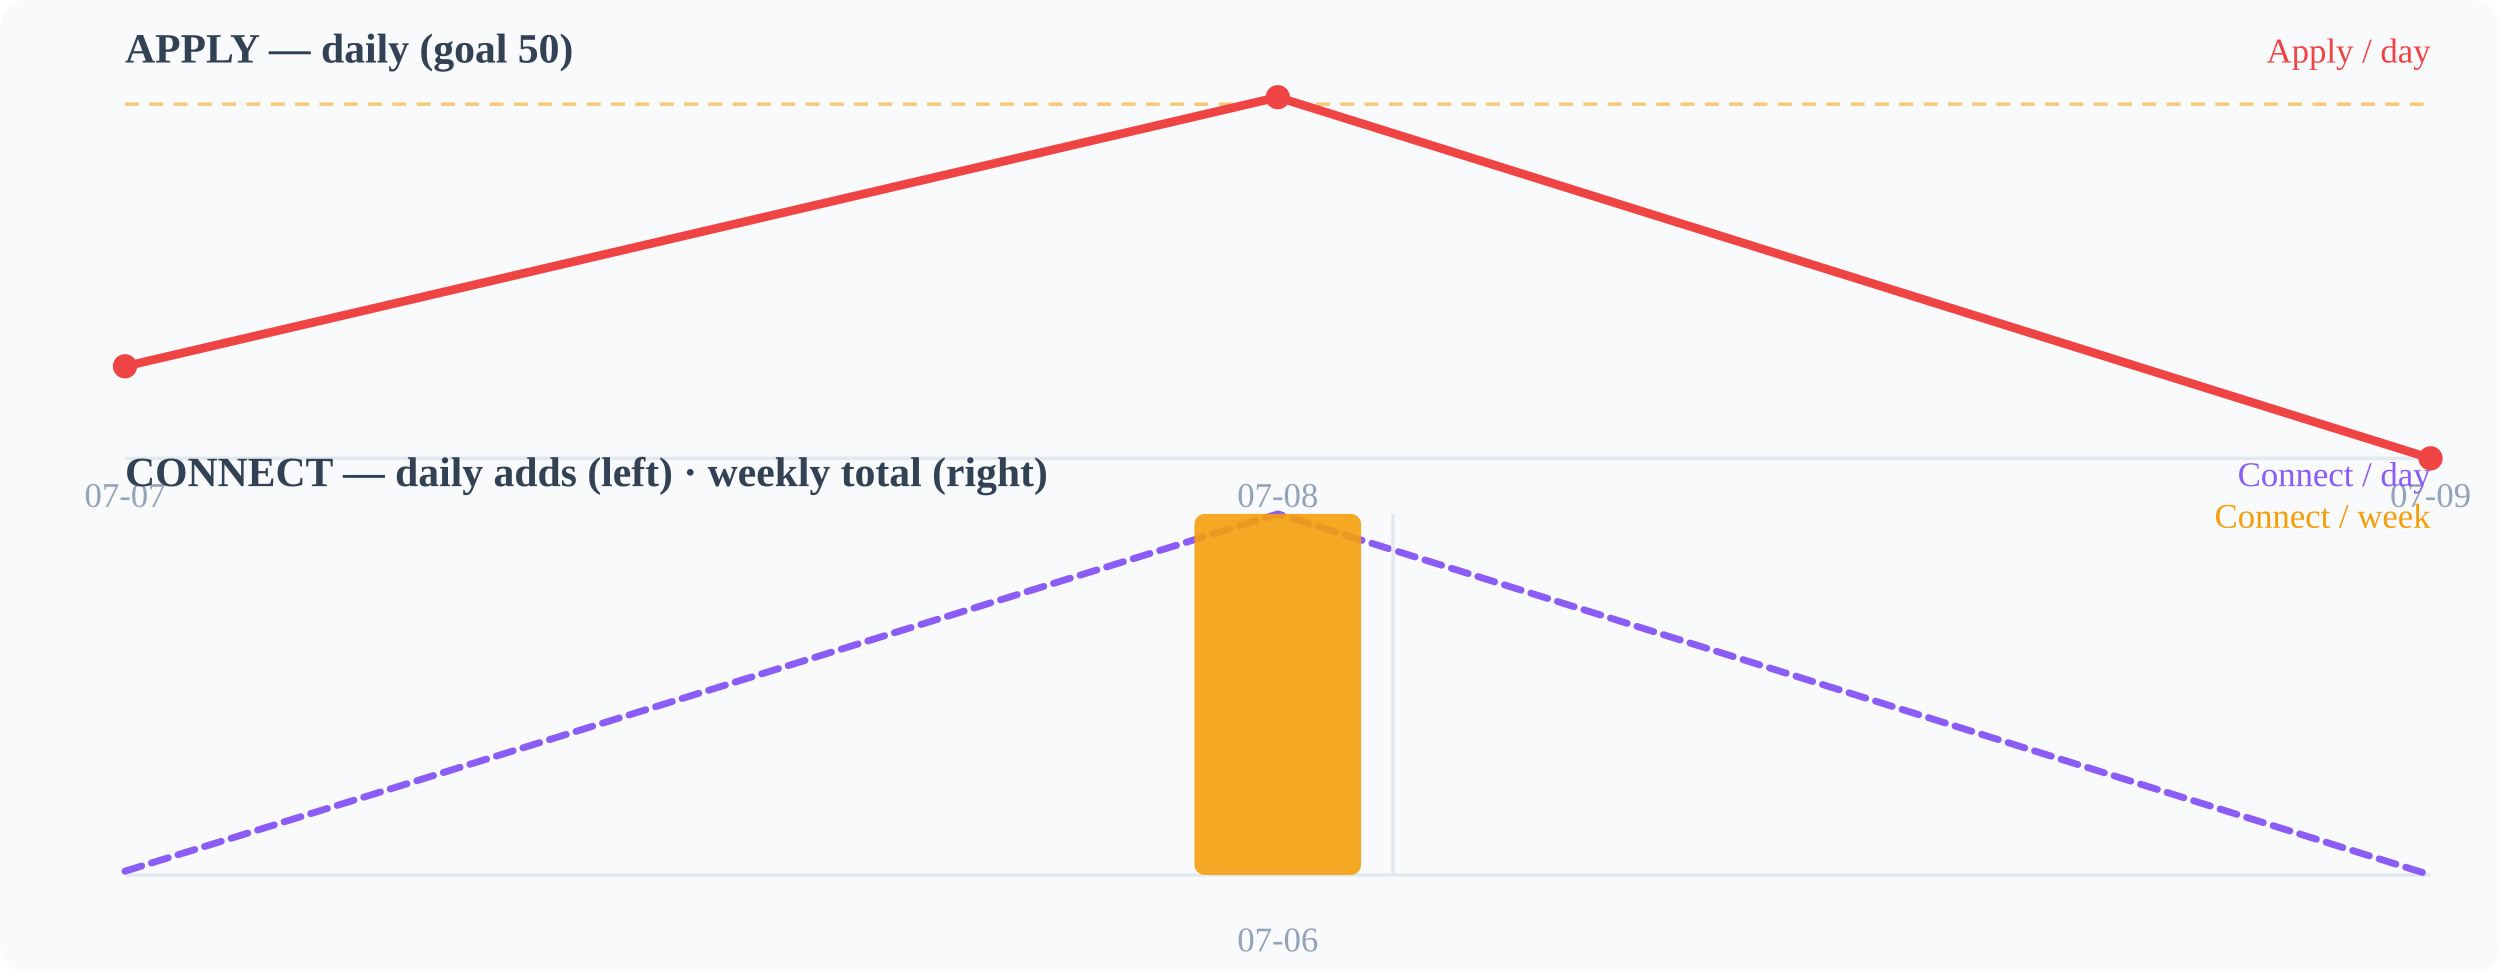
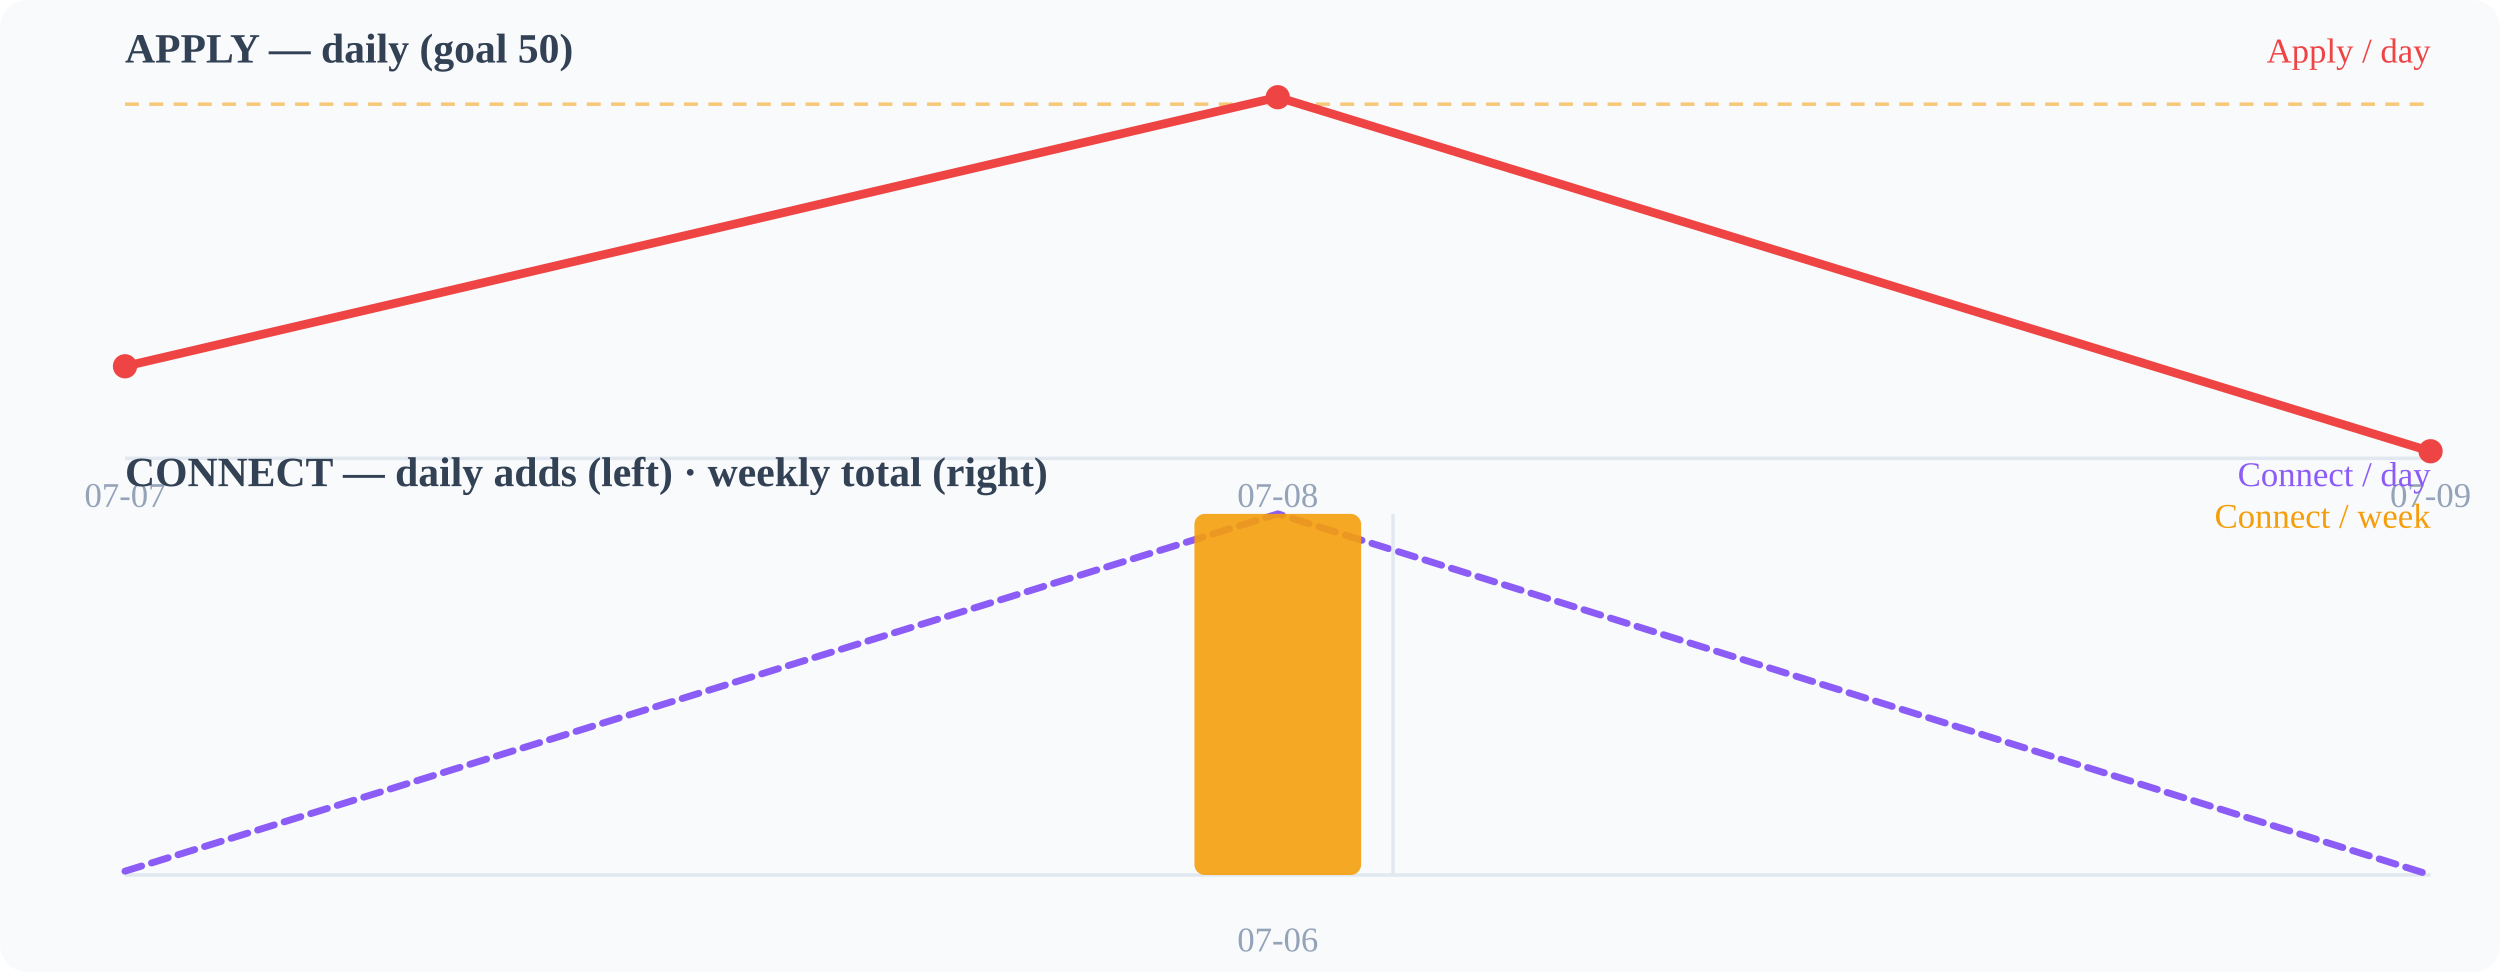
<svg xmlns="http://www.w3.org/2000/svg" width="720" height="280" viewBox="0 0 720 280">
  <rect width="720" height="280" fill="#f8fafc" rx="8" />
  <text x="36" y="18" font-size="12" font-weight="600" fill="#334155">APPLY — daily (goal 50)</text>
  <line x1="36" y1="132" x2="700" y2="132" stroke="#e2e8f0" stroke-width="1" />
  <line x1="36" y1="30.0" x2="700" y2="30.0" stroke="#f59e0b" stroke-width="1" stroke-dasharray="4 3" opacity="0.55" />
-   <polyline points="36.0,105.5 368.0,28.0 700.0,132.0" fill="none" stroke="#ef4444" stroke-width="2.5" stroke-linecap="round" stroke-linejoin="round" />
+   <polyline points="36.0,105.5 368.0,28.0 700.0,130.0" fill="none" stroke="#ef4444" stroke-width="2.5" stroke-linecap="round" stroke-linejoin="round" />
  <circle cx="36" cy="105.49" r="3.5" fill="#ef4444" />
  <circle cx="368" cy="28" r="3.5" fill="#ef4444" />
-   <circle cx="700" cy="132" r="3.5" fill="#ef4444" />
+   <circle cx="700" cy="129.961" r="3.5" fill="#ef4444" />
  <text x="36" y="146" font-size="10" fill="#94a3b8" text-anchor="middle">07-07</text>
  <text x="368" y="146" font-size="10" fill="#94a3b8" text-anchor="middle">07-08</text>
  <text x="700" y="146" font-size="10" fill="#94a3b8" text-anchor="middle">07-09</text>
  <text x="36" y="140" font-size="12" font-weight="600" fill="#334155">CONNECT — daily adds (left) · weekly total (right)</text>
  <line x1="36" y1="252" x2="700" y2="252" stroke="#e2e8f0" stroke-width="1" />
  <polyline points="36.0,250.9 368.0,148.0 700.0,252.0" fill="none" stroke="#8b5cf6" stroke-width="2" stroke-linecap="round" stroke-linejoin="round" stroke-dasharray="5 3" />
  <rect x="344.0" y="148.0" width="48" height="104.0" rx="3" fill="#f59e0b" opacity="0.9" />
  <line x1="401.2" y1="148" x2="401.2" y2="252" stroke="#e2e8f0" stroke-width="1" />
  <text x="368" y="274" font-size="10" fill="#94a3b8" text-anchor="middle">07-06</text>
  <text x="700" y="18" font-size="10" fill="#ef4444" text-anchor="end">Apply / day</text>
  <text x="700" y="140" font-size="10" fill="#8b5cf6" text-anchor="end">Connect / day</text>
  <text x="700" y="152" font-size="10" fill="#f59e0b" text-anchor="end">Connect / week</text>
</svg>
